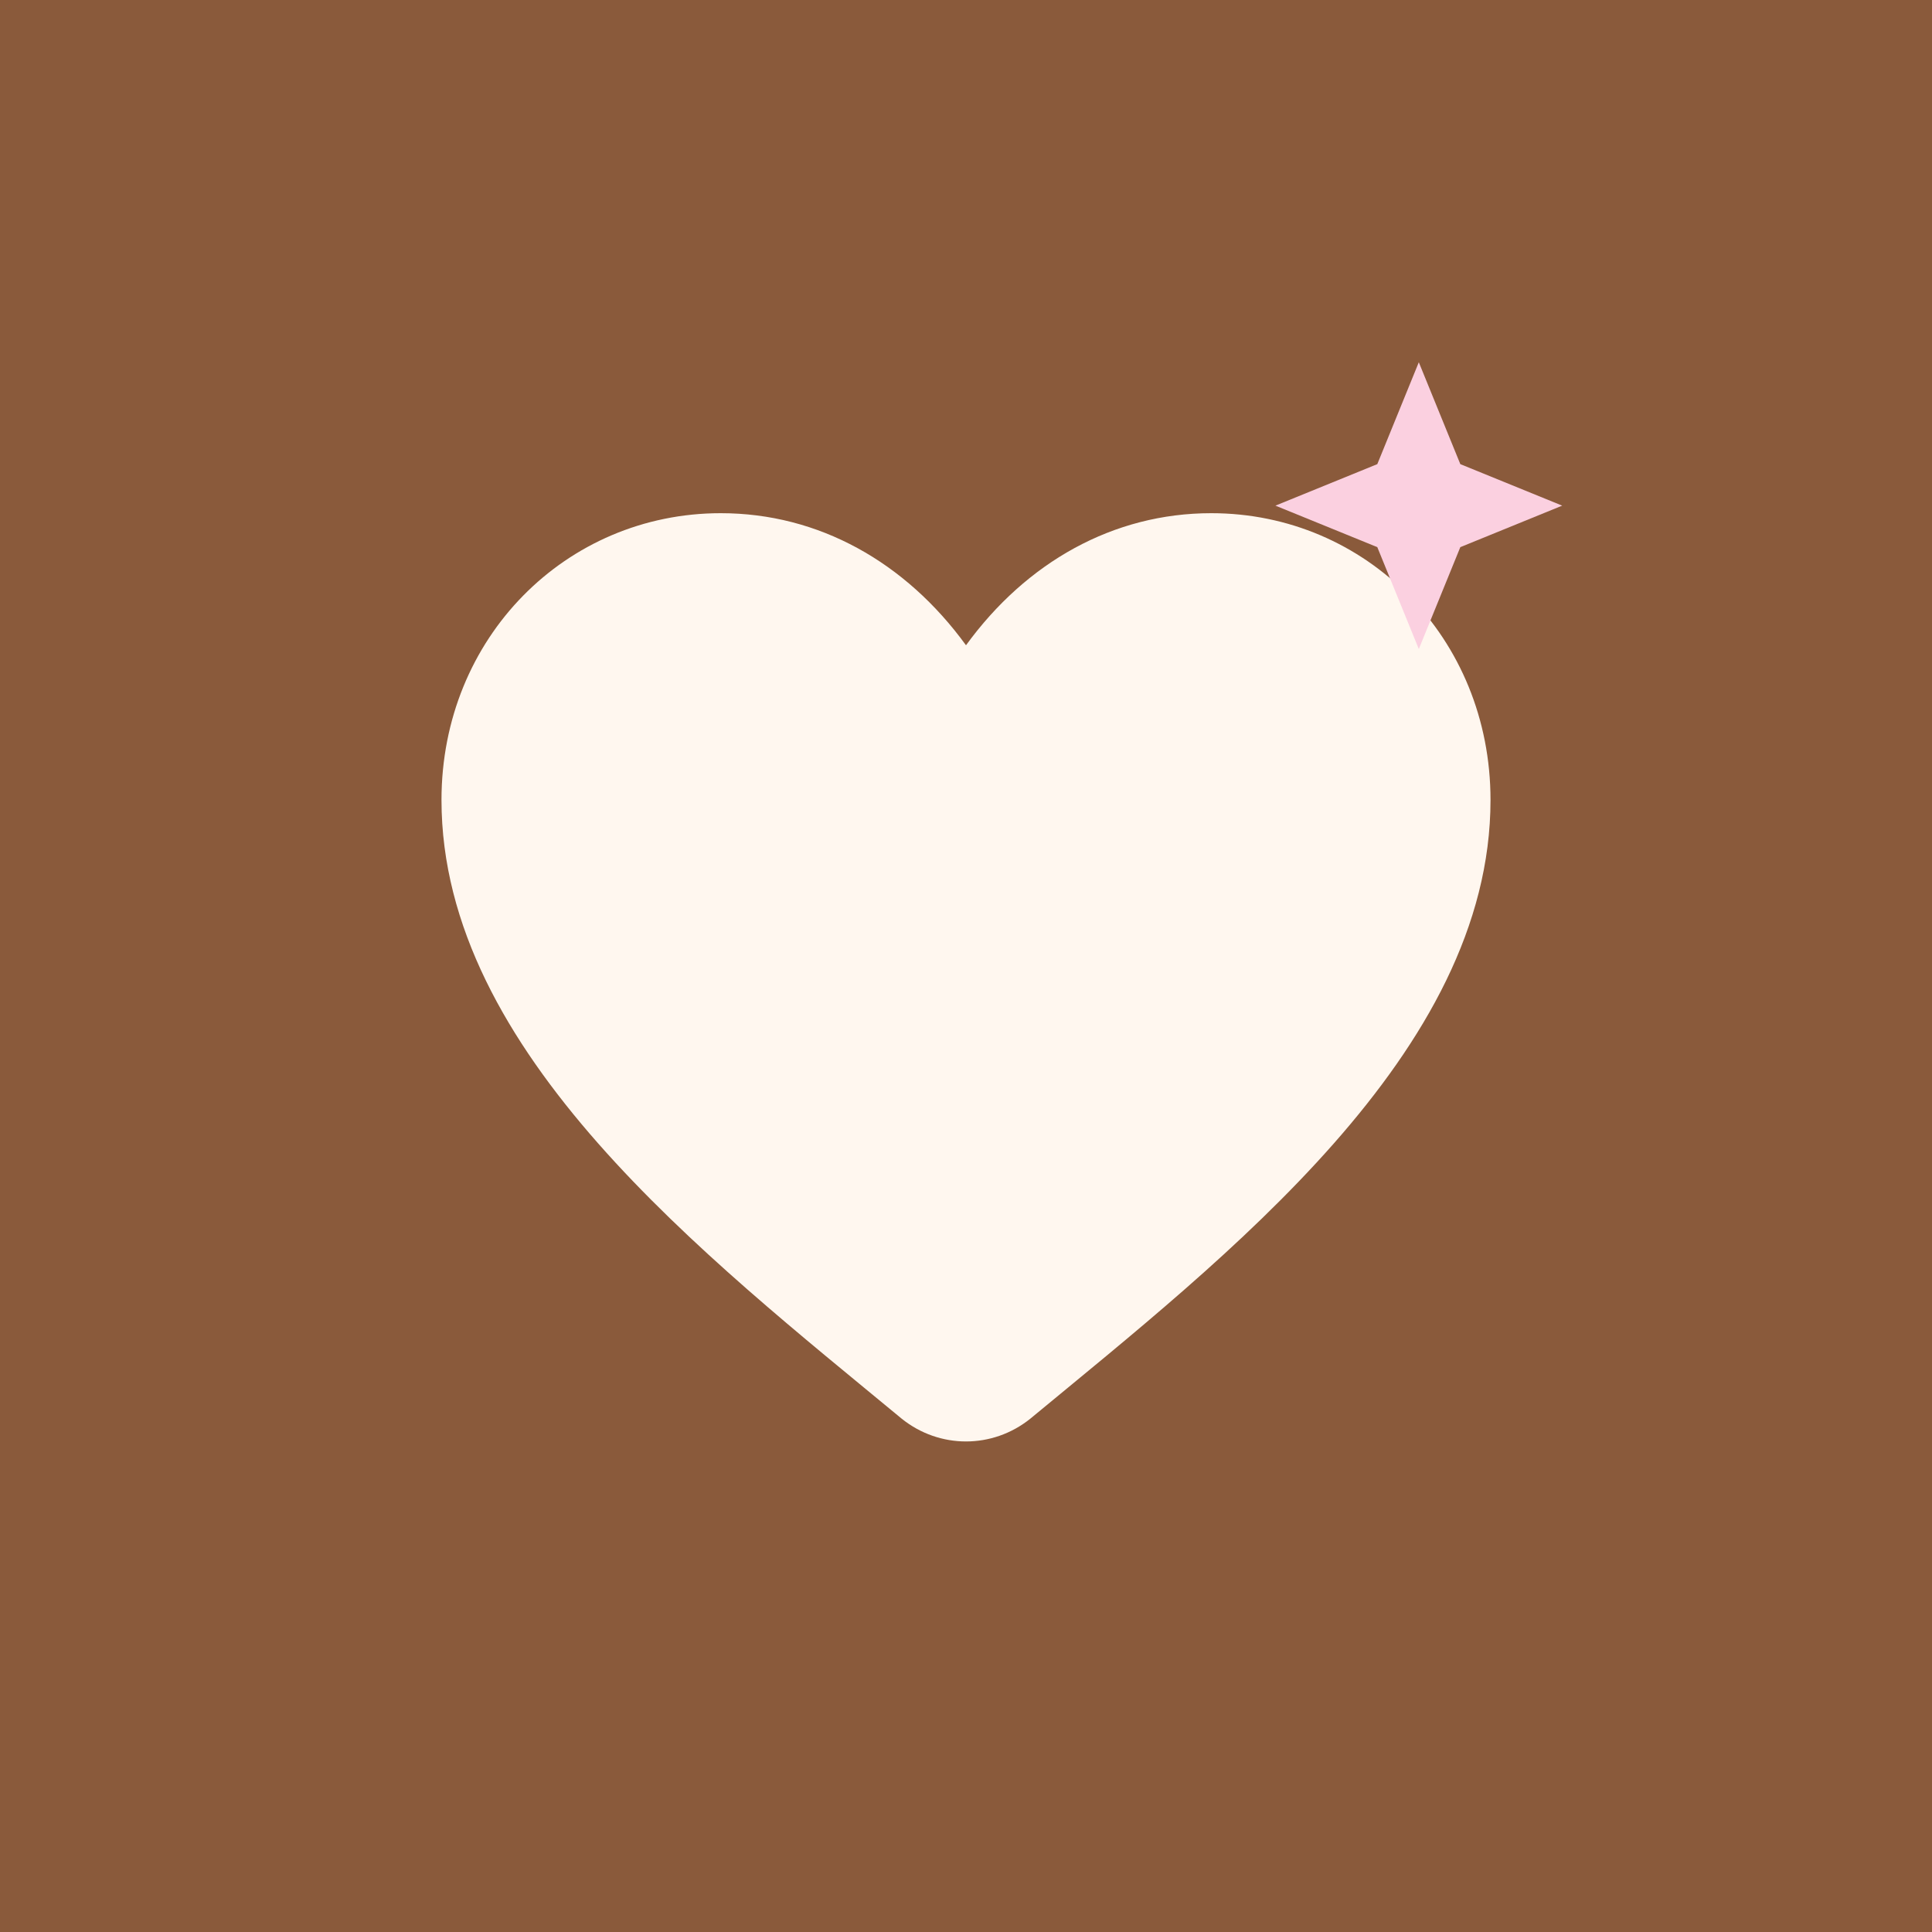
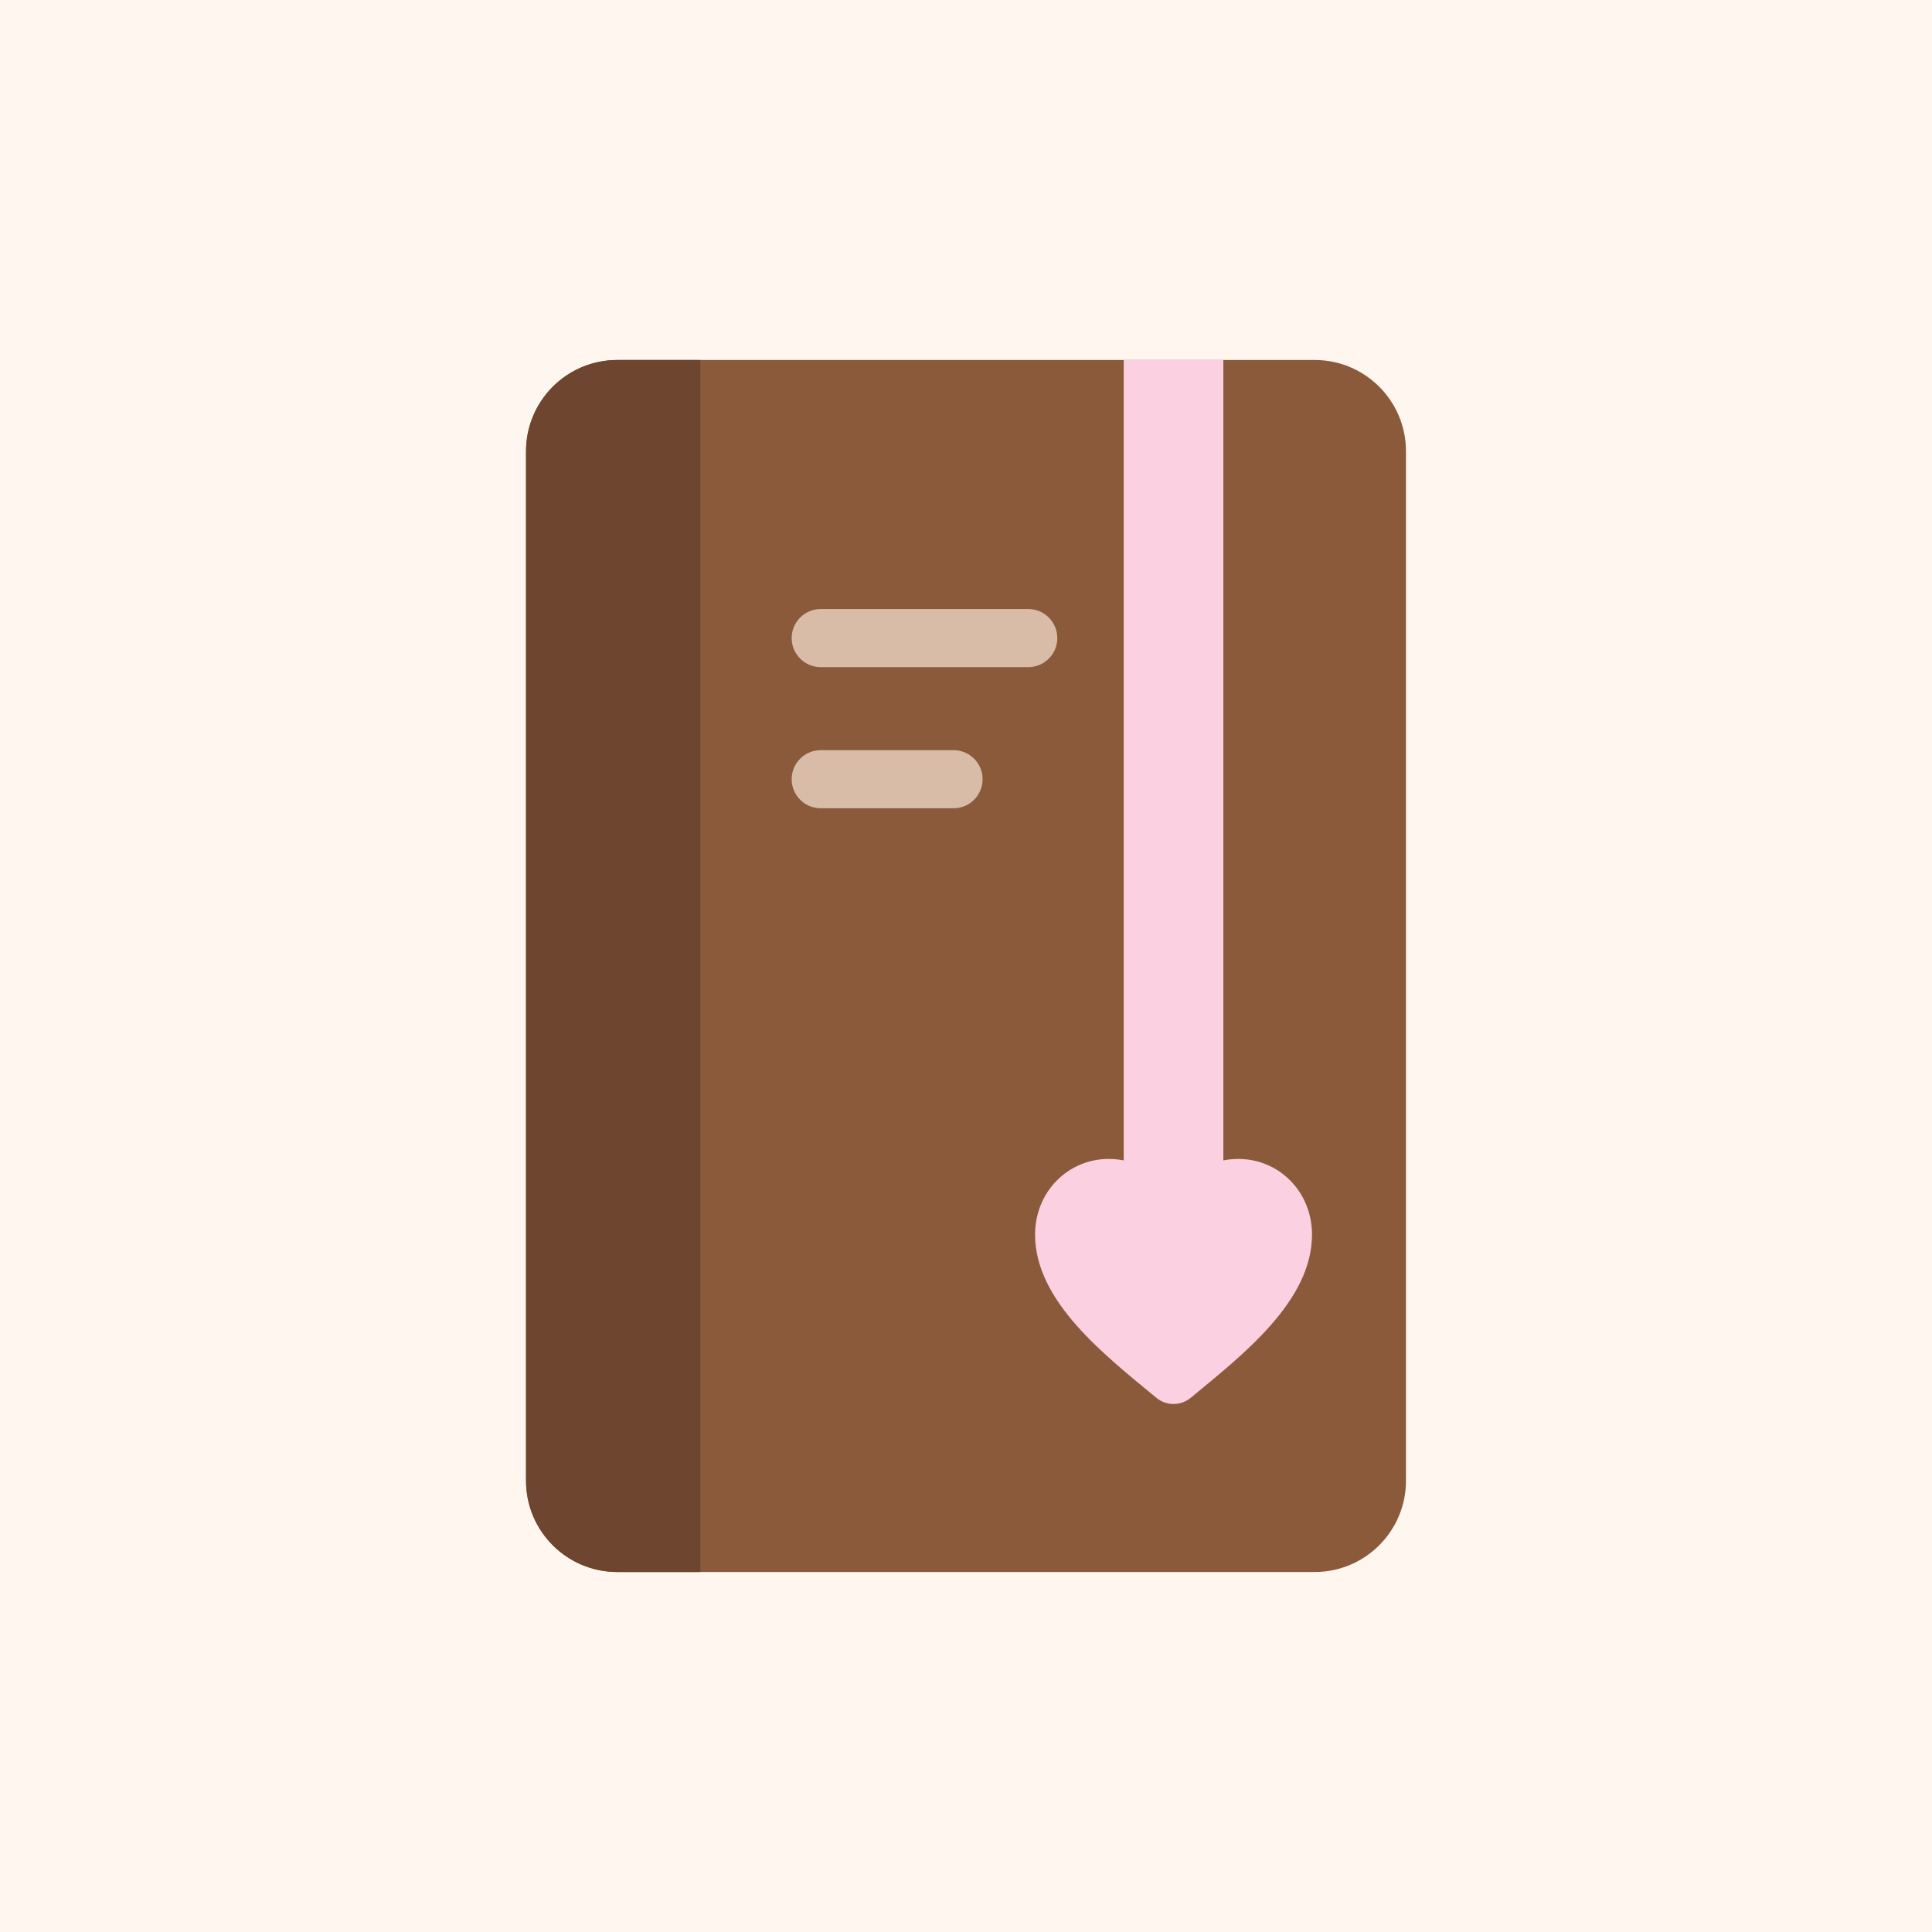
<svg xmlns="http://www.w3.org/2000/svg" viewBox="0 0 512 512">
-   <rect width="512" height="512" fill="#8a5a3b" />
-   <path fill="#fff7ef" d="M256 382c-6 0-12-2-17-6-52-43-122-97-122-164 0-43 33-76 74-76 26 0 49 13 65 35 16-22 39-35 65-35 41 0 74 33 74 76 0 67-70 121-122 164-5 4-11 6-17 6z" />
-   <path fill="#fbd0e0" d="M376 96l11 27 27 11-27 11-11 27-11-27-27-11 27-11z" />
+   <rect width="512" height="512" fill="#fff7ef" />
+   <g transform="translate(256 256) scale(1.1) translate(-256 -256)">
+     <rect x="150" y="110" width="212" height="292" rx="22" fill="#8a5a3b" />
+     <path fill="#6e4630" d="M172 110h20v292h-20a22 22 0 0 1-22-22V132a22 22 0 0 1 22-22z" />
+     <rect x="214" y="170" width="64" height="14" rx="7" fill="#d8bca8" />
+     <rect x="214" y="204" width="46" height="14" rx="7" fill="#d8bca8" />
+     <rect x="294" y="110" width="24" height="206" fill="#fbd0e0" />
+     <path fill="#fbd0e0" transform="translate(306 332) scale(.24) translate(-256 -259)" d="M256 382c-6 0-12-2-17-6-52-43-122-97-122-164 0-43 33-76 74-76 26 0 49 13 65 35 16-22 39-35 65-35 41 0 74 33 74 76 0 67-70 121-122 164-5 4-11 6-17 6z" />
+   </g>
</svg>
